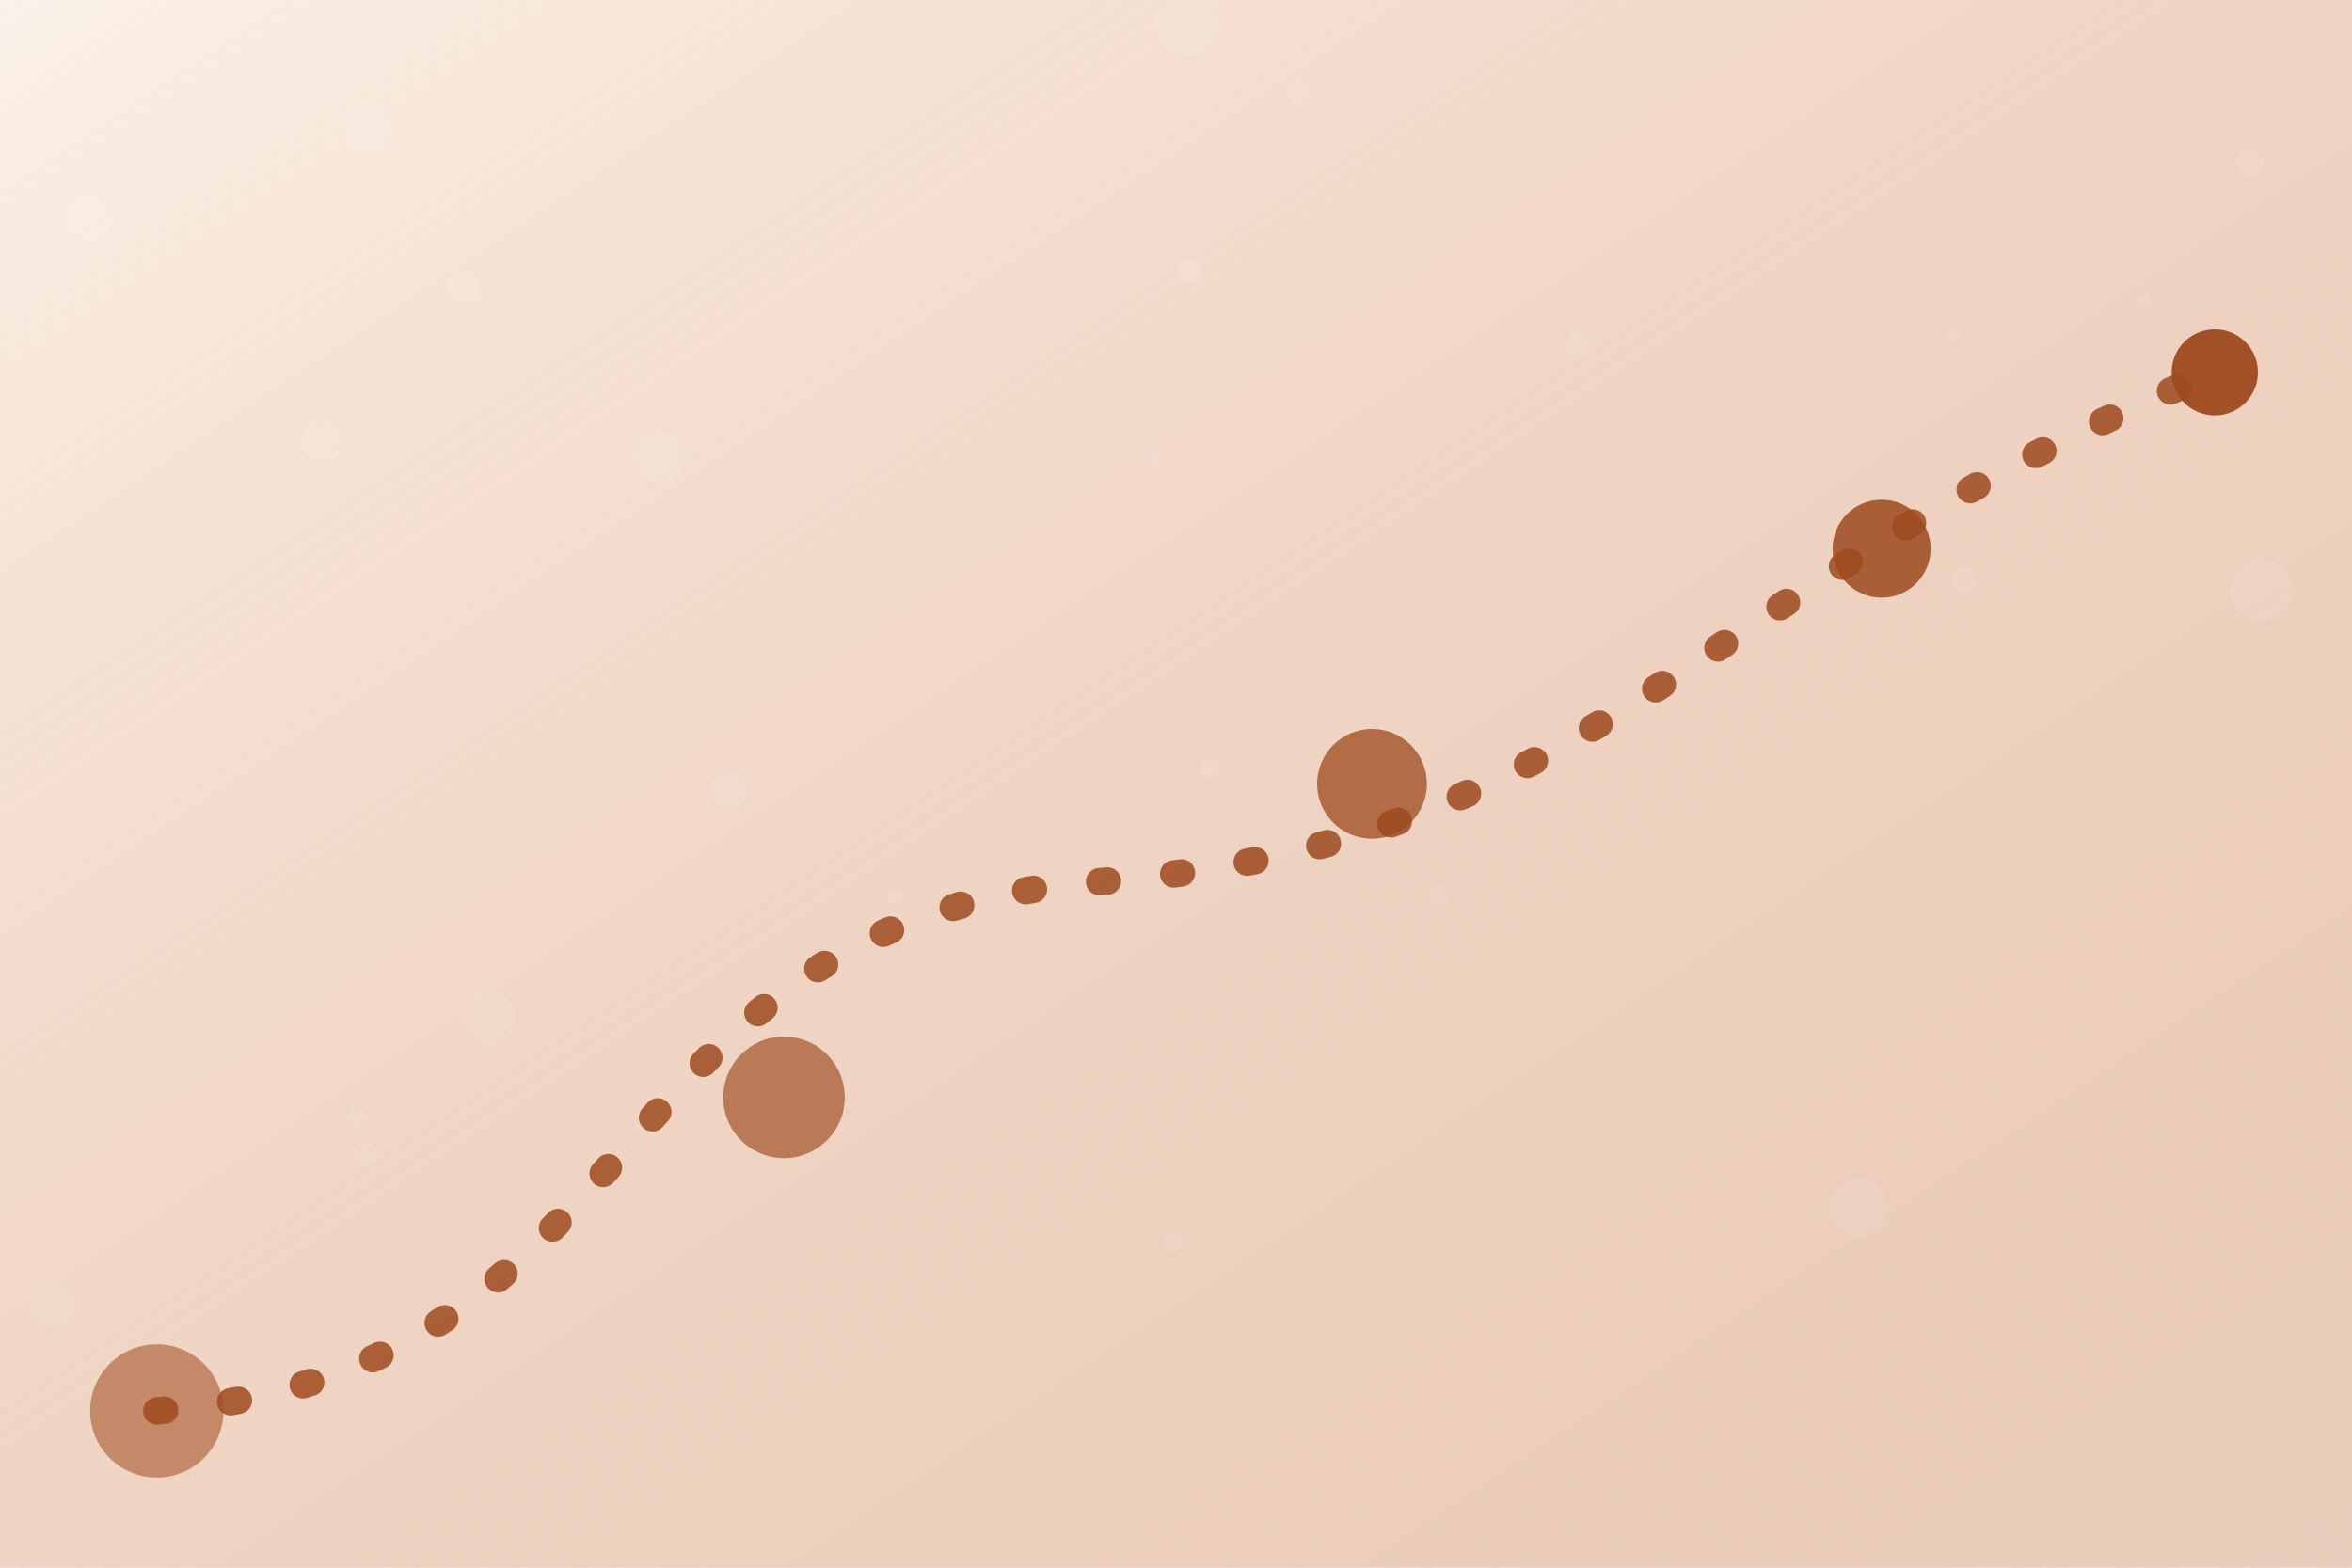
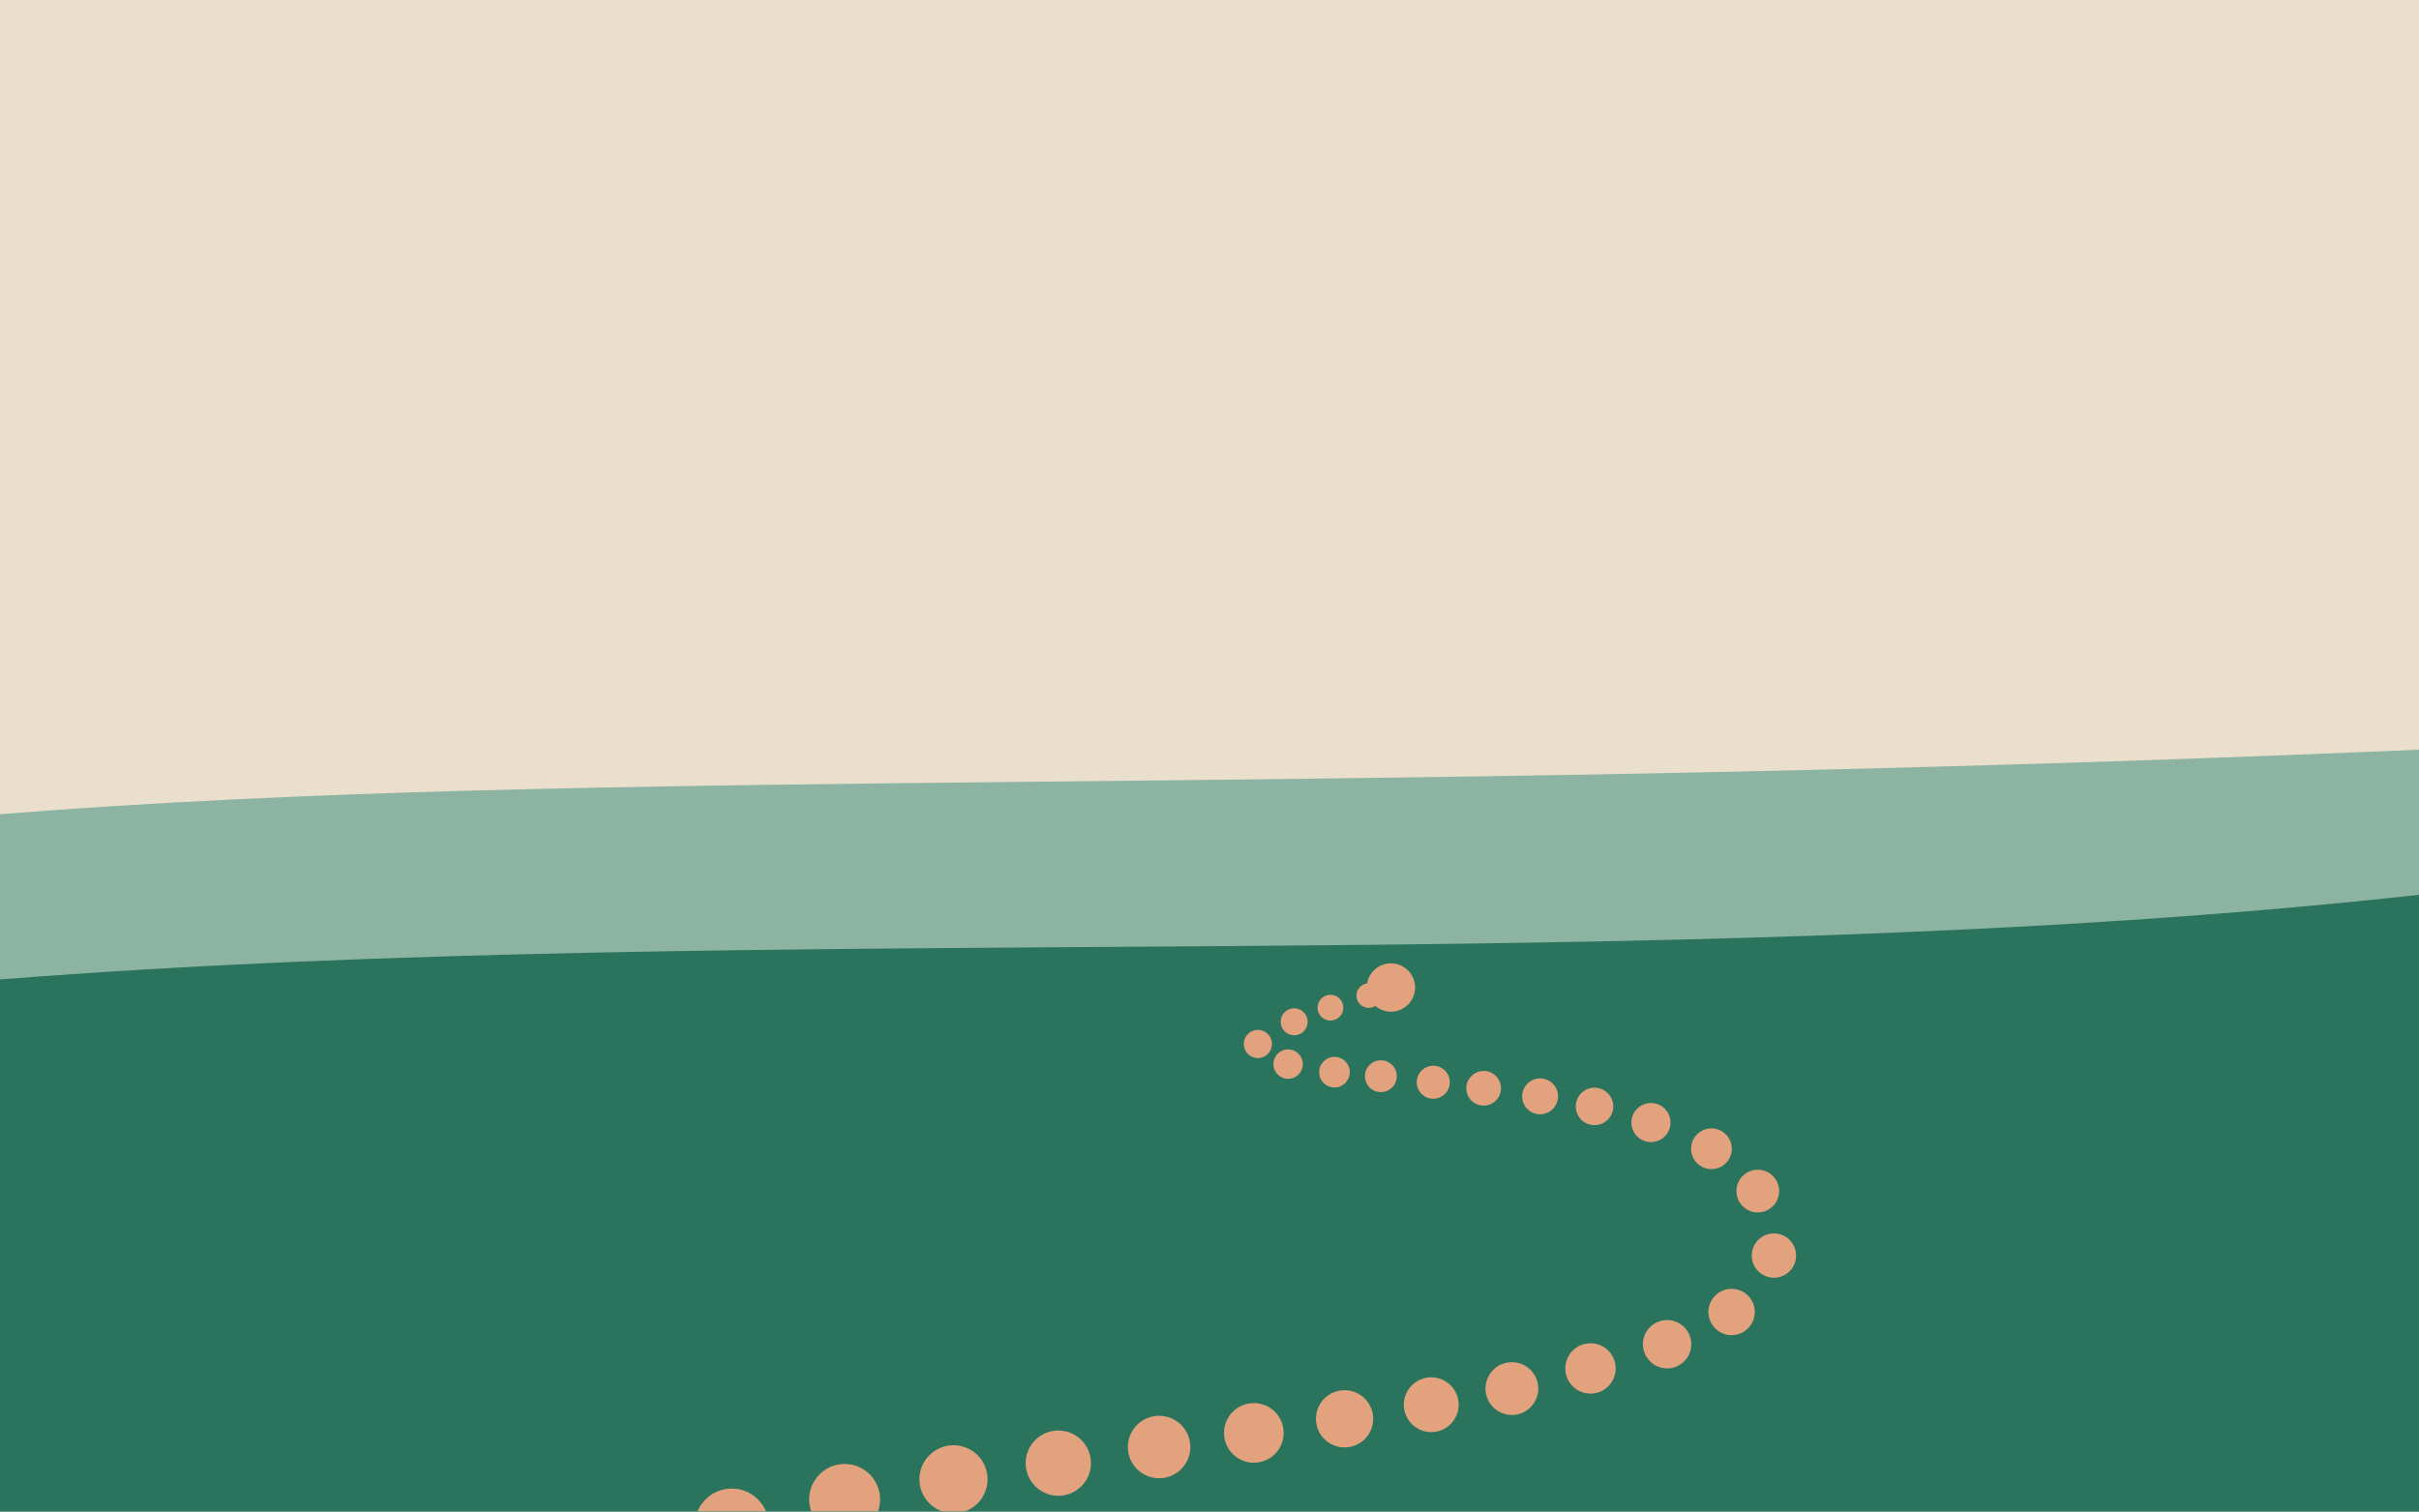
- <svg xmlns="http://www.w3.org/2000/svg" viewBox="0 0 1200 800" width="1200" height="800" role="img" aria-hidden="true">
-   <defs>
-     <linearGradient id="g" x1="0" y1="0" x2="1" y2="1">
-       <stop offset="0" stop-color="#fbf1e8" />
-       <stop offset="1" stop-color="#e3a27c" stop-opacity="0.45" />
-     </linearGradient>
-   </defs>
-   <rect width="1200" height="800" fill="url(#g)" />
-   <path d="M80 720 C 340 700, 300 470, 560 450 S 860 300, 1130 190" fill="none" stroke="#9e4a1f" stroke-width="14" stroke-linecap="round" opacity="0.85" stroke-dasharray="4 34" />
-   <circle cx="80" cy="720" r="34" fill="#9e4a1f" opacity="0.55" />
-   <circle cx="400" cy="560" r="31" fill="#9e4a1f" opacity="0.65" />
-   <circle cx="700" cy="400" r="28" fill="#9e4a1f" opacity="0.75" />
-   <circle cx="960" cy="280" r="25" fill="#9e4a1f" opacity="0.85" />
-   <circle cx="1130" cy="190" r="22" fill="#9e4a1f" opacity="0.95" />
-   <circle cx="372" cy="403" r="10" fill="#ffffff" opacity="0.08" />
-   <circle cx="997" cy="171" r="4" fill="#ffffff" opacity="0.08" />
-   <circle cx="1148" cy="83" r="7" fill="#ffffff" opacity="0.08" />
-   <circle cx="607" cy="138" r="6" fill="#ffffff" opacity="0.08" />
-   <circle cx="336" cy="233" r="13" fill="#ffffff" opacity="0.08" />
-   <circle cx="457" cy="458" r="4" fill="#ffffff" opacity="0.08" />
-   <circle cx="164" cy="226" r="10" fill="#ffffff" opacity="0.08" />
-   <circle cx="45" cy="112" r="12" fill="#ffffff" opacity="0.08" />
-   <circle cx="804" cy="177" r="7" fill="#ffffff" opacity="0.08" />
-   <circle cx="1002" cy="296" r="6" fill="#ffffff" opacity="0.08" />
-   <circle cx="1094" cy="154" r="4" fill="#ffffff" opacity="0.08" />
-   <circle cx="236" cy="146" r="8" fill="#ffffff" opacity="0.08" />
-   <circle cx="188" cy="66" r="12" fill="#ffffff" opacity="0.08" />
-   <circle cx="216" cy="239" r="4" fill="#ffffff" opacity="0.08" />
-   <circle cx="662" cy="47" r="6" fill="#ffffff" opacity="0.08" />
-   <circle cx="590" cy="235" r="3" fill="#ffffff" opacity="0.08" />
-   <circle cx="605" cy="13" r="16" fill="#ffffff" opacity="0.08" />
-   <circle cx="27" cy="666" r="12" fill="#ffffff" opacity="0.08" />
-   <circle cx="617" cy="392" r="5" fill="#ffffff" opacity="0.08" />
-   <circle cx="734" cy="457" r="5" fill="#ffffff" opacity="0.08" />
-   <circle cx="182" cy="571" r="6" fill="#ffffff" opacity="0.08" />
-   <circle cx="598" cy="634" r="5" fill="#ffffff" opacity="0.08" />
-   <circle cx="1154" cy="301" r="16" fill="#ffffff" opacity="0.08" />
-   <circle cx="948" cy="616" r="15" fill="#ffffff" opacity="0.08" />
-   <circle cx="186" cy="589" r="6" fill="#ffffff" opacity="0.08" />
-   <circle cx="249" cy="519" r="14" fill="#ffffff" opacity="0.08" />
+ <svg xmlns="http://www.w3.org/2000/svg" viewBox="0 0 1200 750" width="1200" height="750" preserveAspectRatio="xMidYMid slice" aria-hidden="true" data-draw="true">
+   <rect width="1200" height="750" fill="#EADFCD" />
+   <path d="M0 404C300 380 640 396 1200 372V750H0z" fill="#8DB3A2" />
+   <path d="M0 486C380 456 820 486 1200 444V750H0z" fill="#2A735D" />
+   <mask id="heroes-draw" maskUnits="userSpaceOnUse" x="0" y="0" width="1200" height="800">
+     <path class="draw-path" d="M250 800C420 700 900 720 880 610S470 560 690 490" fill="none" stroke="#fff" stroke-width="56" stroke-linecap="round" pathLength="1" />
+   </mask>
+   <g fill="#E2A27E" mask="url(#heroes-draw)">
+     <circle cx="250" cy="800" r="20.0" />
+     <circle cx="308" cy="774" r="19.2" />
+     <circle cx="363" cy="757" r="18.4" />
+     <circle cx="419" cy="744" r="17.6" />
+     <circle cx="473" cy="734" r="16.9" />
+     <circle cx="525" cy="726" r="16.2" />
+     <circle cx="575" cy="718" r="15.5" />
+     <circle cx="622" cy="711" r="14.8" />
+     <circle cx="667" cy="704" r="14.2" />
+     <circle cx="710" cy="697" r="13.6" />
+     <circle cx="750" cy="689" r="13.1" />
+     <circle cx="789" cy="679" r="12.5" />
+     <circle cx="827" cy="667" r="12.0" />
+     <circle cx="859" cy="651" r="11.5" />
+     <circle cx="880" cy="623" r="11.0" />
+     <circle cx="872" cy="591" r="10.6" />
+     <circle cx="849" cy="570" r="10.1" />
+     <circle cx="819" cy="557" r="9.7" />
+     <circle cx="791" cy="549" r="9.3" />
+     <circle cx="764" cy="544" r="8.9" />
+     <circle cx="736" cy="540" r="8.6" />
+     <circle cx="711" cy="537" r="8.2" />
+     <circle cx="685" cy="534" r="7.9" />
+     <circle cx="662" cy="532" r="7.6" />
+     <circle cx="639" cy="528" r="7.3" />
+     <circle cx="624" cy="518" r="7.0" />
+     <circle cx="642" cy="507" r="6.7" />
+     <circle cx="660" cy="500" r="6.4" />
+     <circle cx="679" cy="494" r="6.1" />
+   </g>
+   <g fill="#E2A27E">
+     <circle cx="690" cy="490" r="12" />
+   </g>
</svg>
